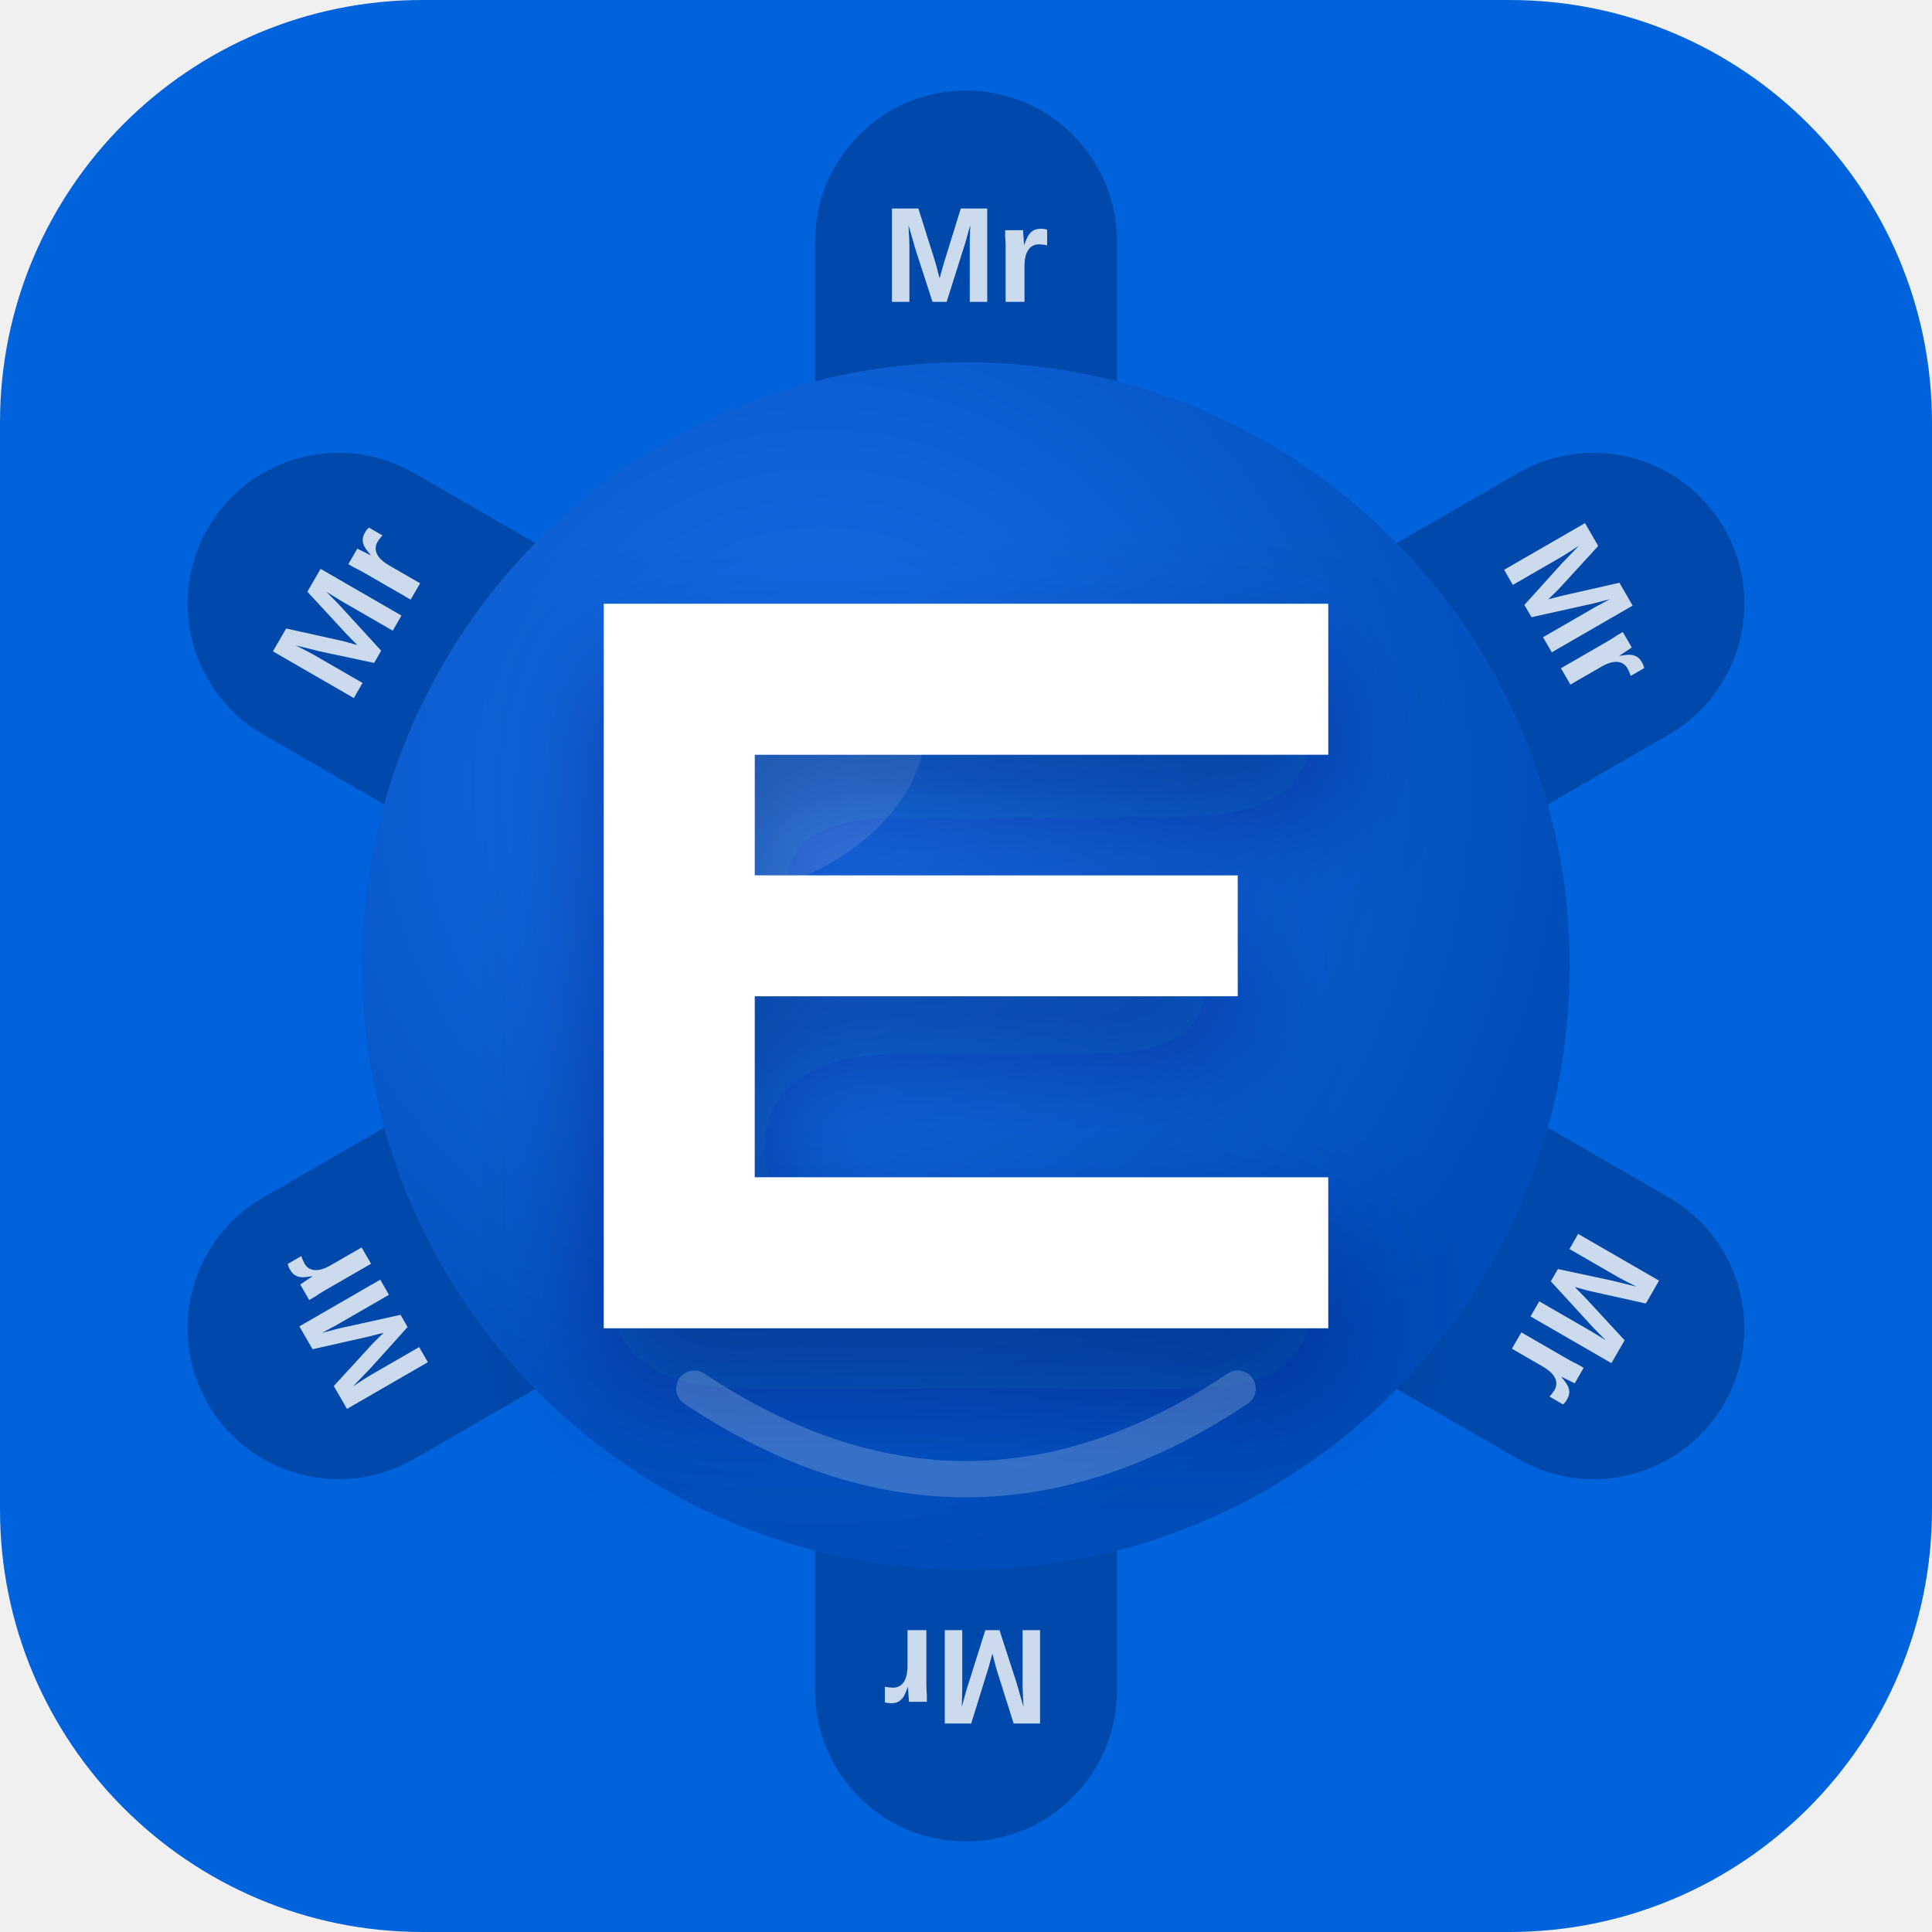
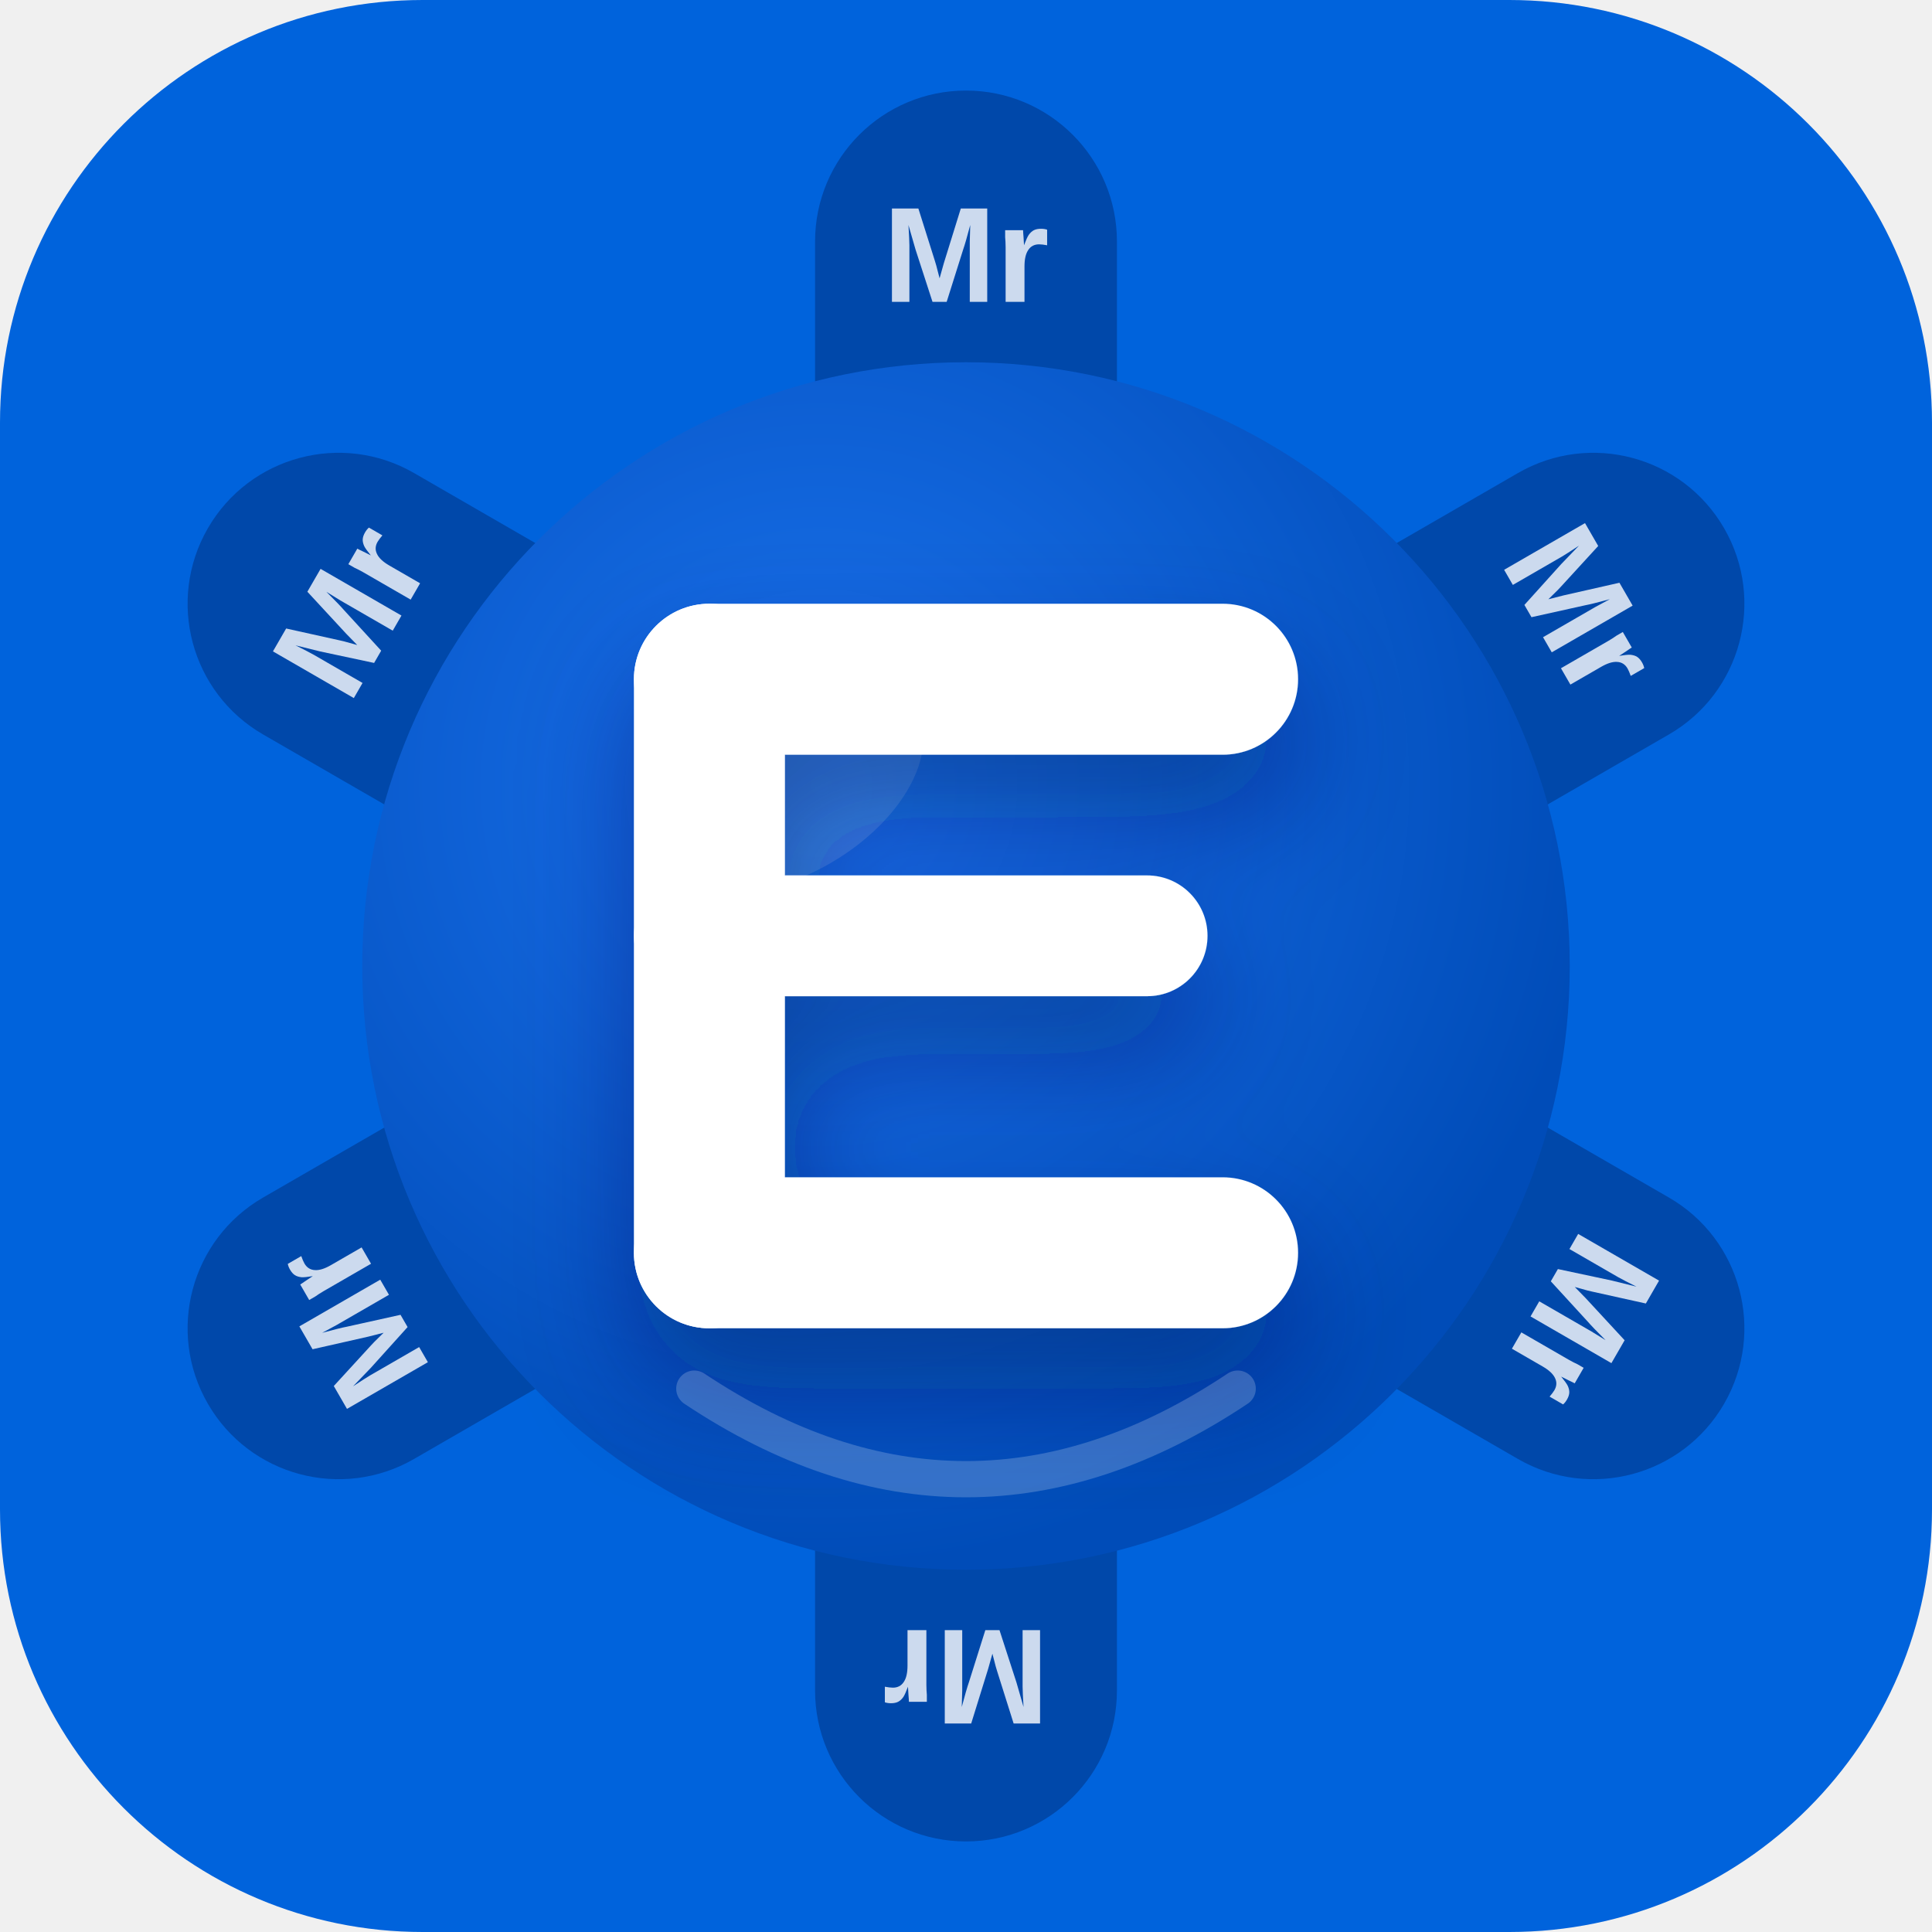
<svg xmlns="http://www.w3.org/2000/svg" viewBox="0 0 64 64">
  <defs>
    <clipPath id="bg-clip">
      <rect width="64" height="64" rx="14" />
    </clipPath>
    <radialGradient id="lens-grad" cx="38%" cy="35%" r="65%">
      <stop offset="0%" stop-color="#1a72ee" />
      <stop offset="100%" stop-color="#004cb8" />
    </radialGradient>
    <filter id="e-shadow" x="-25%" y="-25%" width="150%" height="150%">
      <feDropShadow dx="0" dy="2" stdDeviation="2" flood-color="#001a5c" flood-opacity="0.45" />
    </filter>
  </defs>
  <rect width="64" height="64" rx="14" fill="#0063dc" />
  <g clip-path="url(#bg-clip)">
    <rect x="27" y="3" width="10" height="30" rx="5" fill="#0048aa" transform="rotate(0 32 32)" />
    <rect x="27" y="3" width="10" height="30" rx="5" fill="#0048aa" transform="rotate(60 32 32)" />
    <rect x="27" y="3" width="10" height="30" rx="5" fill="#0048aa" transform="rotate(120 32 32)" />
    <rect x="27" y="3" width="10" height="30" rx="5" fill="#0048aa" transform="rotate(180 32 32)" />
    <rect x="27" y="3" width="10" height="30" rx="5" fill="#0048aa" transform="rotate(240 32 32)" />
    <rect x="27" y="3" width="10" height="30" rx="5" fill="#0048aa" transform="rotate(300 32 32)" />
    <g font-family="system-ui, -apple-system, Arial, sans-serif" font-size="4.5" font-weight="700" fill="white" fill-opacity="0.8" text-anchor="middle">
      <text x="32" y="10" transform="rotate(0 32 32)">Mr</text>
      <text x="32" y="10" transform="rotate(60 32 32)">Mr</text>
      <text x="32" y="10" transform="rotate(120 32 32)">Mr</text>
      <text x="32" y="10" transform="rotate(180 32 32)">Mr</text>
      <text x="32" y="10" transform="rotate(240 32 32)">Mr</text>
      <text x="32" y="10" transform="rotate(300 32 32)">Mr</text>
    </g>
  </g>
  <circle cx="32" cy="32" r="20" fill="url(#lens-grad)" />
  <ellipse cx="26" cy="26" rx="5" ry="3" fill="white" fill-opacity="0.14" transform="rotate(-30 26 26)" />
-   <path d="M20,20 H44 V25 H25 V29 H41 V33 H25 V39 H44 V44 H20 Z" fill="white" filter="url(#e-shadow)" />
+   <g fill="white" filter="url(#e-shadow)">
+     <rect x="21" y="20" width="5" height="24" rx="2.5" />
+     <rect x="21" y="20" width="22" height="5" rx="2.5" />
+     <rect x="21" y="29" width="19" height="4" rx="2" />
+     <rect x="21" y="39" width="22" height="5" rx="2.5" />
+   </g>
  <path d="M23,46 Q32,52 41,46" fill="none" stroke="white" stroke-width="1.2" stroke-opacity="0.2" stroke-linecap="round" />
</svg>
